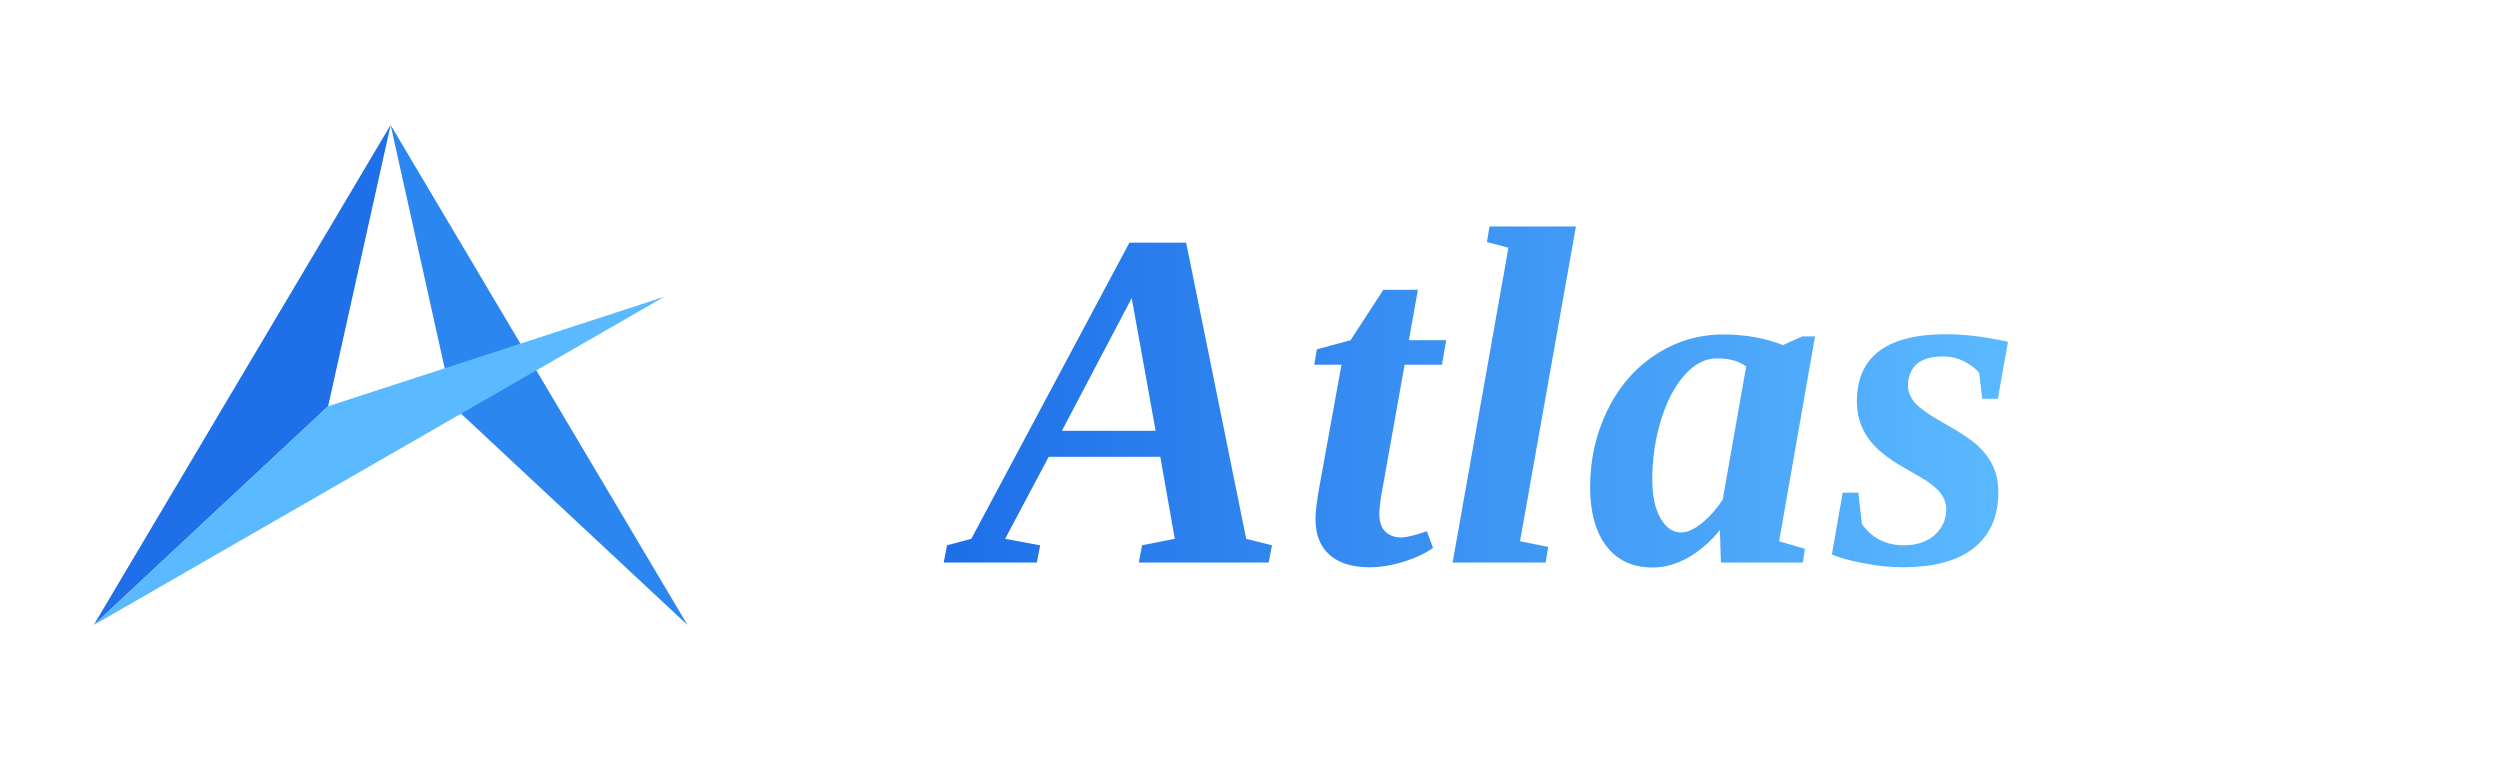
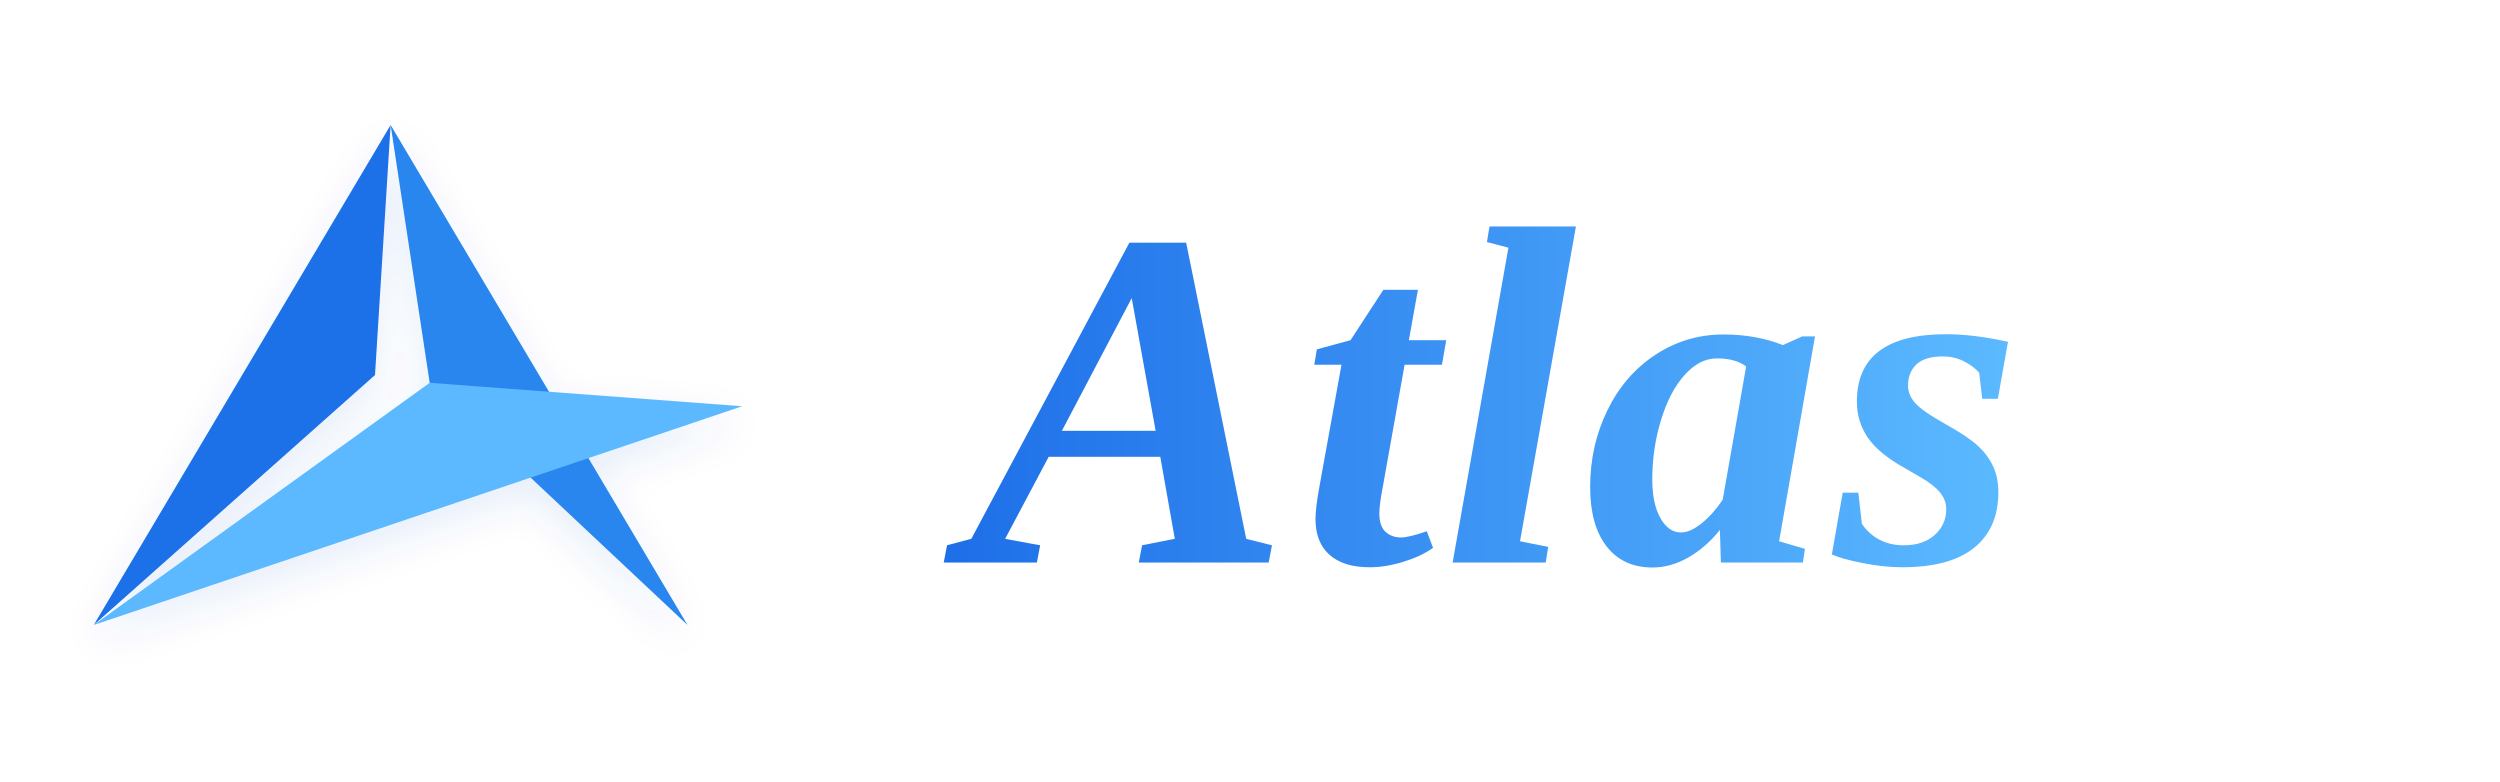
<svg xmlns="http://www.w3.org/2000/svg" viewBox="0 0 320 100">
  <defs>
    <linearGradient id="atlas-text" x1="0" y1="0" x2="1" y2="0">
      <stop offset="0%" stop-color="#1E6FE8" />
      <stop offset="100%" stop-color="#5BB9FF" />
    </linearGradient>
+     <filter id="banner-shadow" x="-20%" y="-20%" width="140%" height="150%">
+       <feDropShadow dx="0" dy="2" stdDeviation="2.5" flood-color="#0B4FC9" flood-opacity="0.10" />
+     </filter>
  </defs>
-   <polygon points="50,16 12,80 42,52" fill="#1E6FE8" />
-   <polygon points="50,16 88,80 58,52" fill="#2B86EF" />
-   <polygon points="42,52 85,38 12,80" fill="#5BB9FF" />
+   <g filter="url(#banner-shadow)">
+     <polygon points="50,16 12,80 48,48" fill="#1E6FE8" />
+     <polygon points="50,16 88,80 55,49" fill="#2B86EF" />
+     <polygon points="55,49 95,52 12,80" fill="#5BB9FF" />
+   </g>
  <text x="124" y="72" font-family="Georgia, 'Times New Roman', serif" font-size="62" font-style="italic" font-weight="700" fill="url(#atlas-text)" letter-spacing="1">Atlas</text>
</svg>
